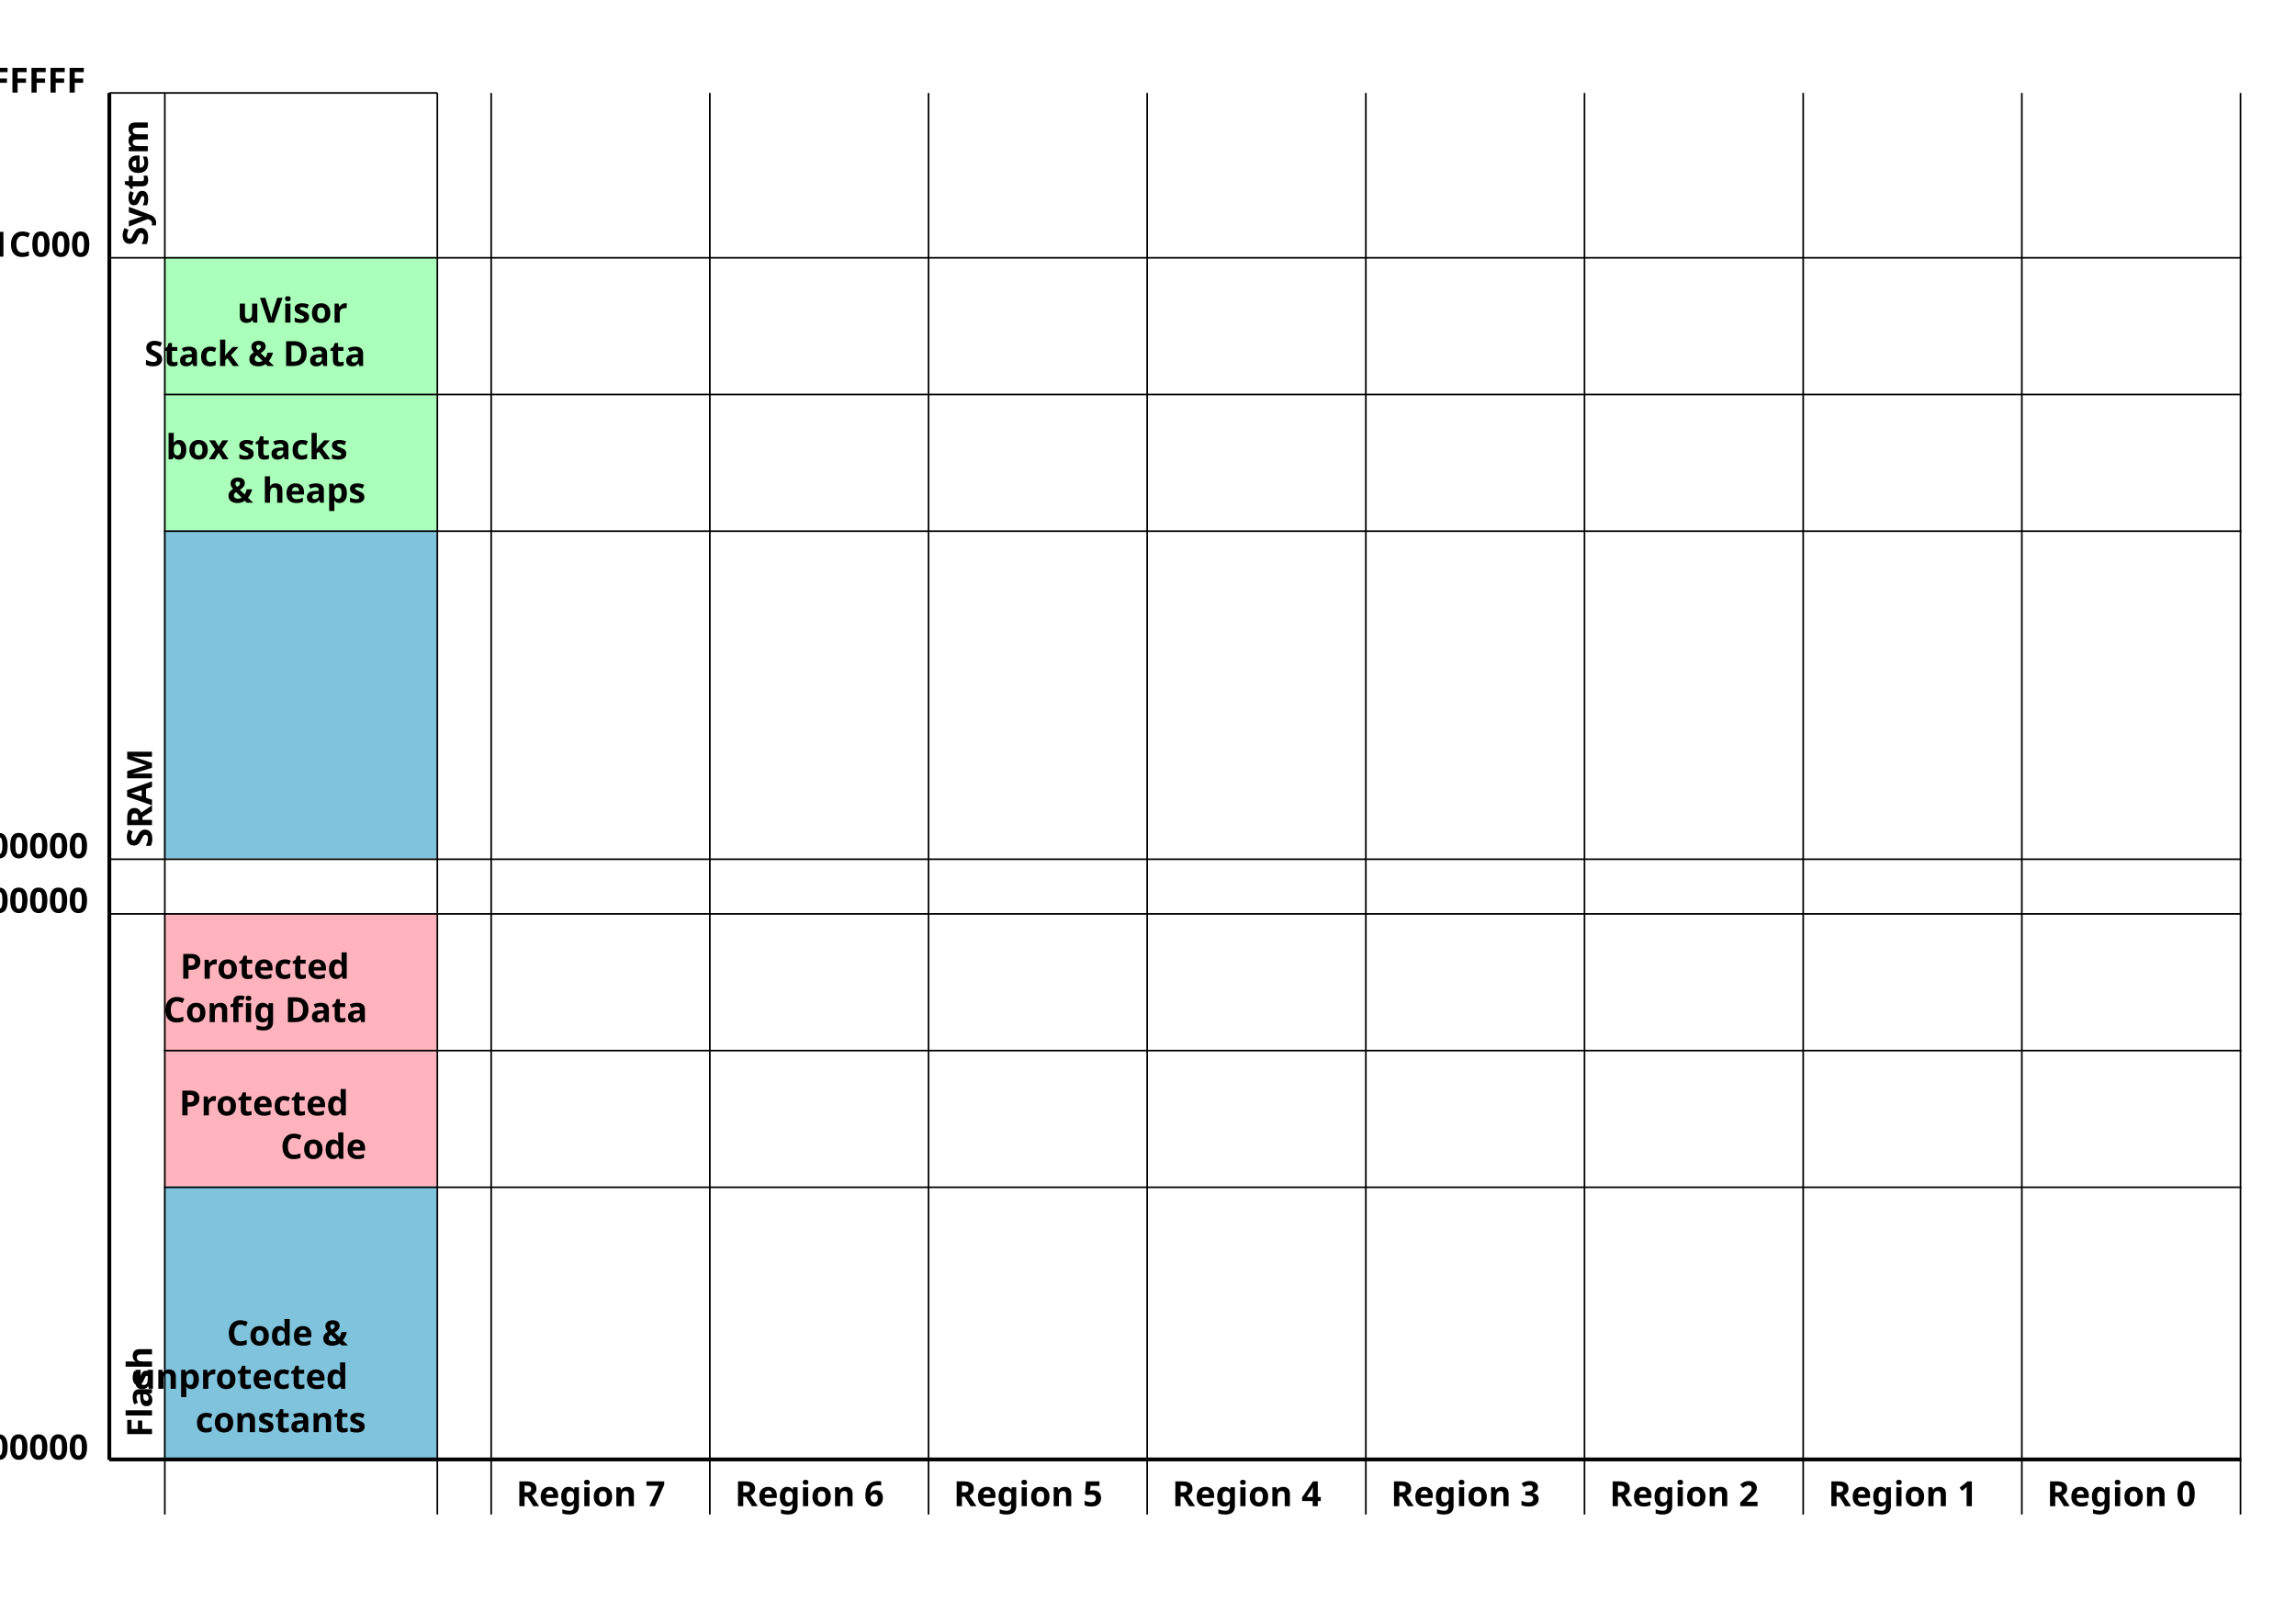
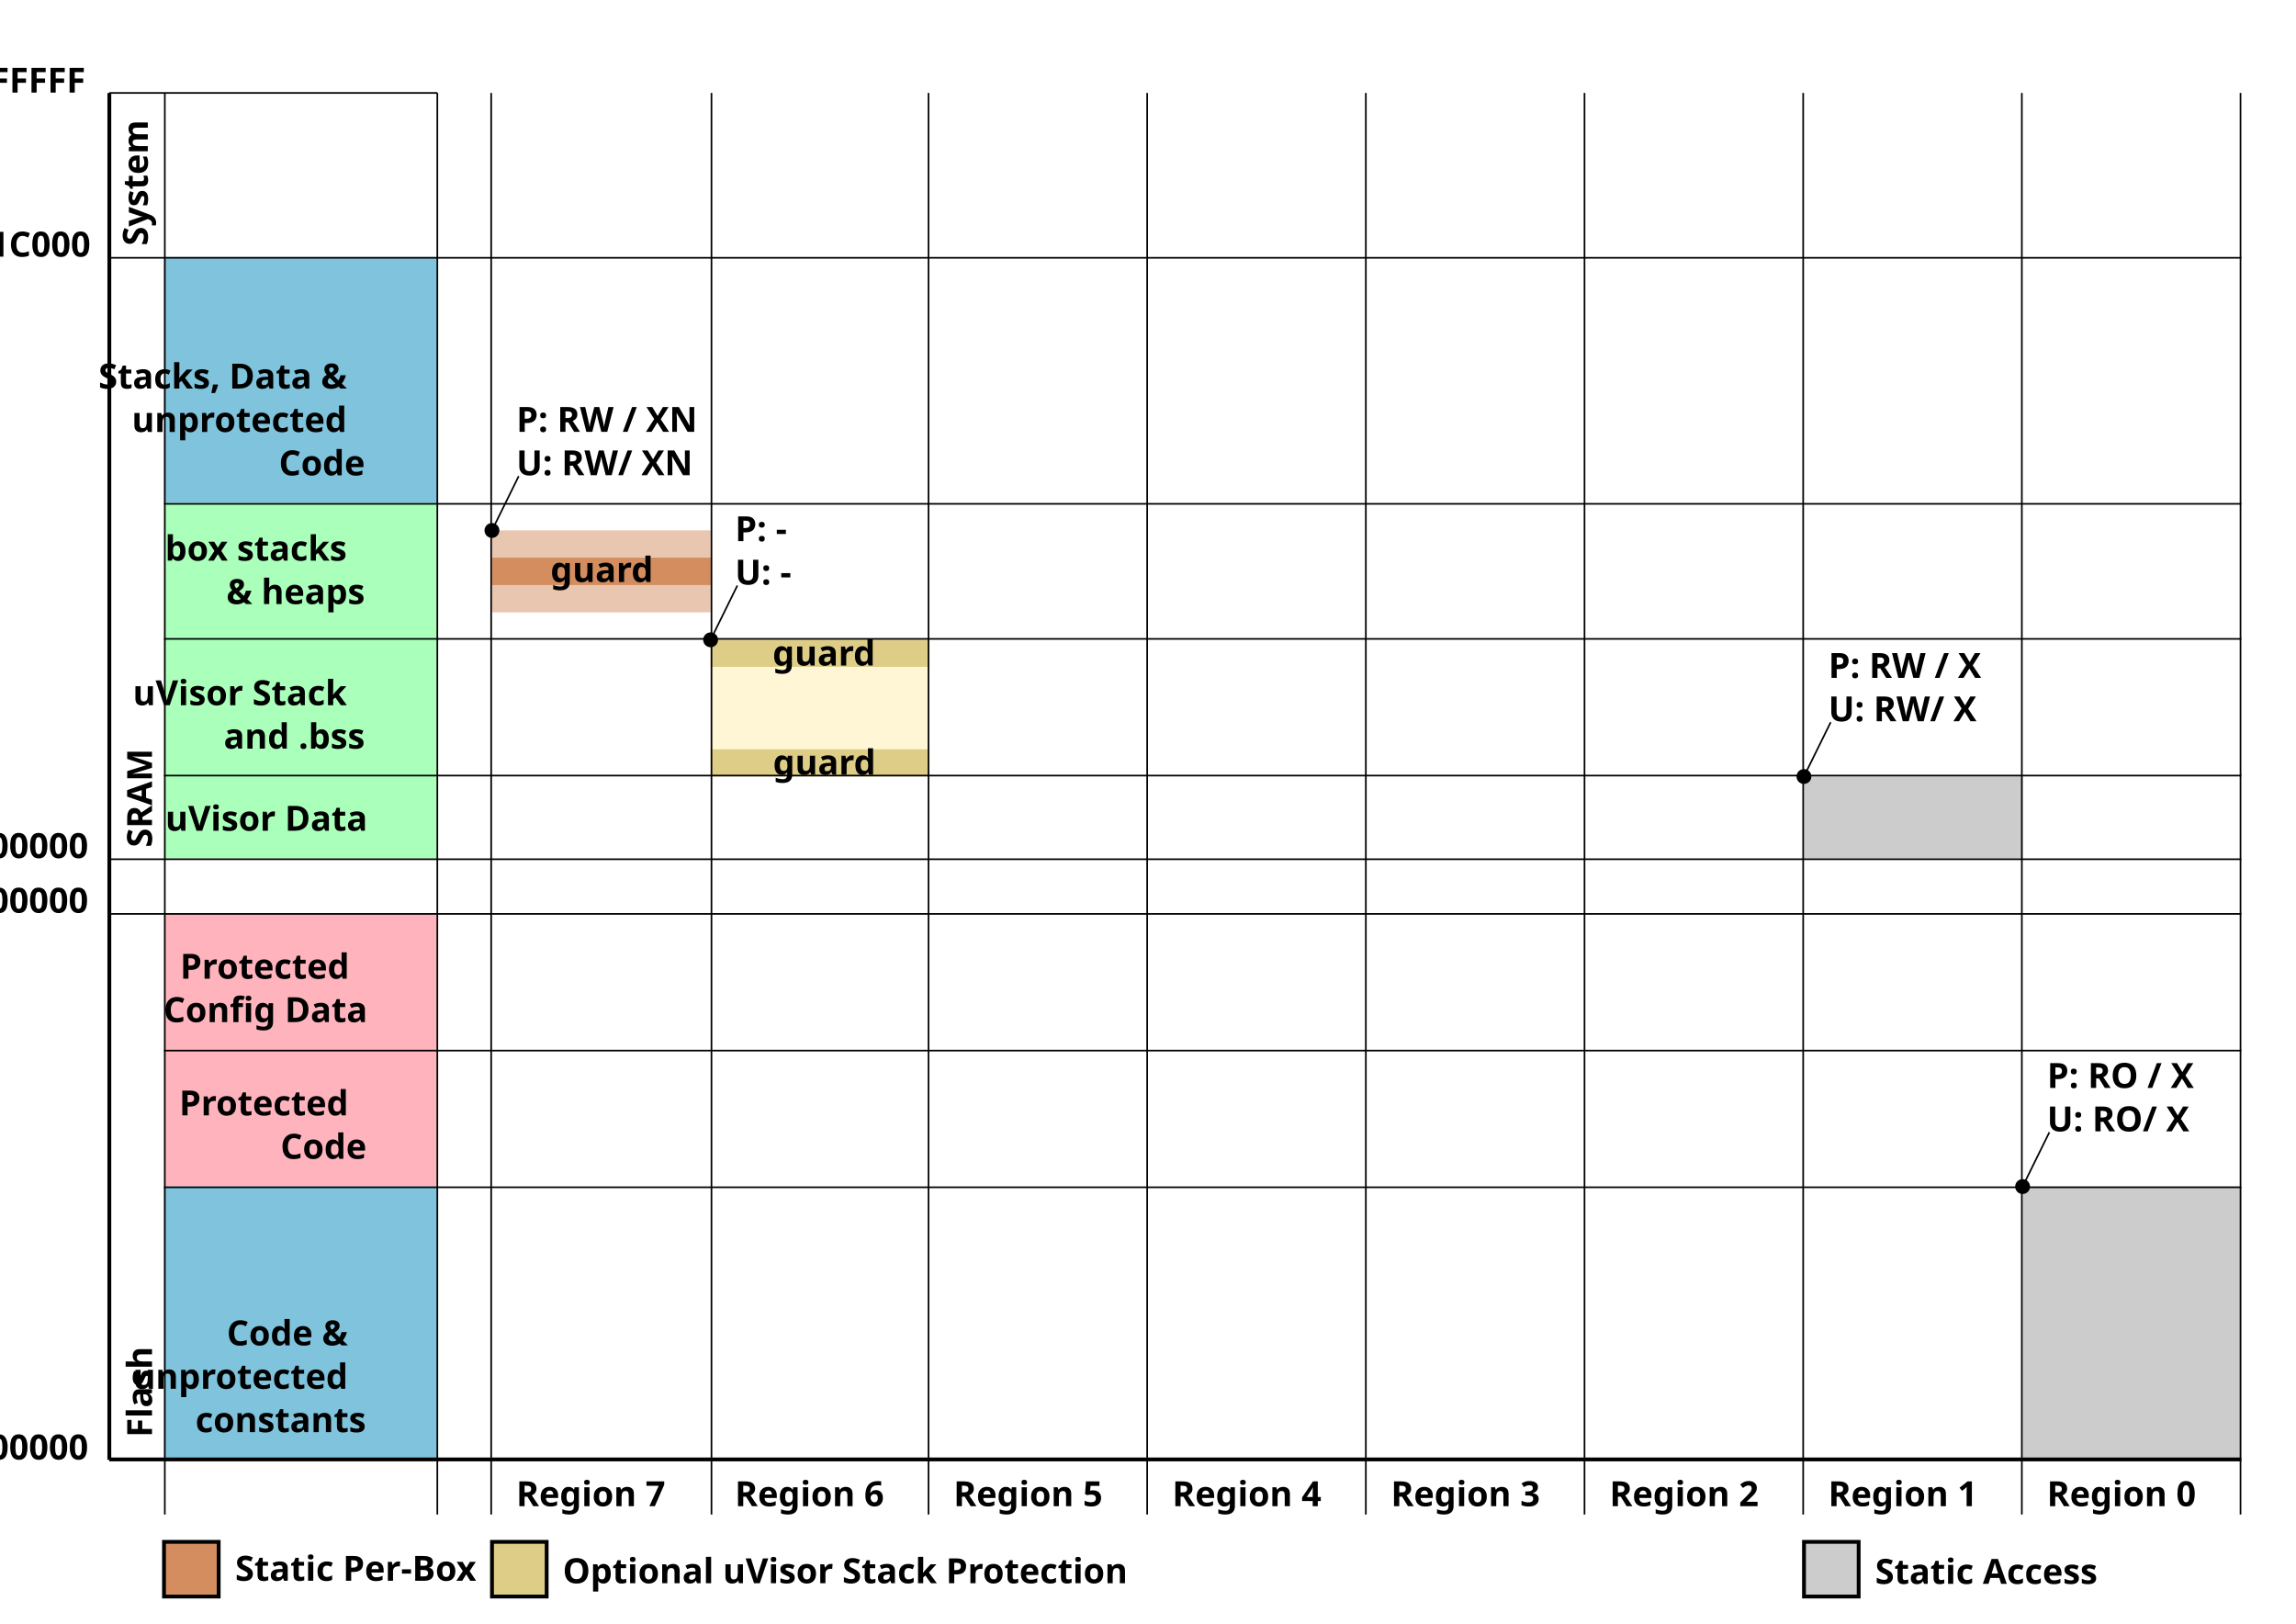
<svg xmlns="http://www.w3.org/2000/svg" width="420mm" height="297mm" viewBox="0 0 1488.189 1052.362" id="svg6136" version="1.1">
-   <defs id="defs6138" />
+   <defs id="defs6138">
+     <marker style="overflow:visible" id="marker8685" refX="0.0" refY="0.0" orient="auto">
+       <path transform="scale(0.8) translate(7.4, 1)" style="fill-rule:evenodd;stroke:#000000;stroke-width:1pt;stroke-opacity:1;fill:#000000;fill-opacity:1" d="M -2.5,-1.0 C -2.5,1.76 -4.74,4.0 -7.5,4.0 C -10.26,4.0 -12.5,1.76 -12.5,-1.0 C -12.5,-3.76 -10.26,-6.0 -7.5,-6.0 C -4.74,-6.0 -2.5,-3.76 -2.5,-1.0 z " id="path8687" />
+     </marker>
+     <marker orient="auto" refY="0.0" refX="0.0" id="marker8625" style="overflow:visible">
+       <path id="path8627" d="M -2.5,-1.0 C -2.5,1.76 -4.74,4.0 -7.5,4.0 C -10.26,4.0 -12.5,1.76 -12.5,-1.0 C -12.5,-3.76 -10.26,-6.0 -7.5,-6.0 C -4.74,-6.0 -2.5,-3.76 -2.5,-1.0 z " style="fill-rule:evenodd;stroke:#000000;stroke-width:1pt;stroke-opacity:1;fill:#000000;fill-opacity:1" transform="scale(0.8) translate(7.4, 1)" />
+     </marker>
+     <marker style="overflow:visible" id="marker7906" refX="0.0" refY="0.0" orient="auto">
+       <path transform="scale(0.8) translate(7.4, 1)" style="fill-rule:evenodd;stroke:#000000;stroke-width:1pt;stroke-opacity:1;fill:#000000;fill-opacity:1" d="M -2.5,-1.0 C -2.5,1.76 -4.74,4.0 -7.5,4.0 C -10.26,4.0 -12.5,1.76 -12.5,-1.0 C -12.5,-3.76 -10.26,-6.0 -7.5,-6.0 C -4.74,-6.0 -2.5,-3.76 -2.5,-1.0 z " id="path7908" />
+     </marker>
+     <marker orient="auto" refY="0.0" refX="0.0" id="DotL" style="overflow:visible">
+       <path id="path7539" d="M -2.5,-1.0 C -2.5,1.76 -4.74,4.0 -7.5,4.0 C -10.26,4.0 -12.5,1.76 -12.5,-1.0 C -12.5,-3.76 -10.26,-6.0 -7.5,-6.0 C -4.74,-6.0 -2.5,-3.76 -2.5,-1.0 z " style="fill-rule:evenodd;stroke:#000000;stroke-width:1pt;stroke-opacity:1;fill:#000000;fill-opacity:1" transform="scale(0.8) translate(7.4, 1)" />
+     </marker>
+     <marker orient="auto" refY="0" refX="0" id="DotM" style="overflow:visible">
+       <path id="path3823" d="m -2.5,-1 c 0,2.76 -2.24,5 -5,5 -2.76,0 -5,-2.24 -5,-5 0,-2.76 2.24,-5 5,-5 2.76,0 5,2.24 5,5 z" style="fill-rule:evenodd;stroke:#000000;stroke-width:1pt" transform="matrix(0.4,0,0,0.4,2.96,0.4)" />
+     </marker>
+     <marker orient="auto" refY="0" refX="0" id="DotM-1" style="overflow:visible">
+       <path id="path3823-4" d="m -2.5,-1 c 0,2.76 -2.24,5 -5,5 -2.76,0 -5,-2.24 -5,-5 0,-2.76 2.24,-5 5,-5 2.76,0 5,2.24 5,5 z" style="fill-rule:evenodd;stroke:#000000;stroke-width:1pt" transform="matrix(0.4,0,0,0.4,2.96,0.4)" />
+     </marker>
+     <marker orient="auto" refY="0" refX="0" id="DotM-5" style="overflow:visible">
+       <path id="path3823-2" d="m -2.5,-1 c 0,2.76 -2.24,5 -5,5 -2.76,0 -5,-2.24 -5,-5 0,-2.76 2.24,-5 5,-5 2.76,0 5,2.24 5,5 z" style="fill-rule:evenodd;stroke:#000000;stroke-width:1pt" transform="matrix(0.4,0,0,0.4,2.96,0.4)" />
+     </marker>
+   </defs>
  <g id="layer1" transform="translate(0,-1.6535434e-6)">
+     <g id="g9780" transform="translate(-3.576451e-6,-35.43308)">
+       <rect style="color:#000000;display:inline;overflow:visible;visibility:visible;opacity:1;fill:#e9c6af;fill-opacity:1;fill-rule:nonzero;stroke:none;stroke-width:0.999;stroke-linecap:butt;stroke-linejoin:miter;stroke-miterlimit:4;stroke-dasharray:none;stroke-dashoffset:0;stroke-opacity:1;marker:none;enable-background:accumulate" id="rect4890" width="141.732" height="53.15" x="318.898" y="379.134" />
+       <text id="text7892" y="315.279" x="334.703" style="font-style:normal;font-variant:normal;font-weight:bold;font-stretch:normal;font-size:22.5px;line-height:125%;font-family:'Droid Sans';-inkscape-font-specification:'Droid Sans Bold';letter-spacing:0px;word-spacing:0px;opacity:1;fill:#000000;fill-opacity:1;stroke:none;stroke-width:1px;stroke-linecap:butt;stroke-linejoin:miter;stroke-opacity:1" xml:space="preserve">
+         <tspan style="font-style:normal;font-variant:normal;font-weight:bold;font-stretch:normal;font-size:22.5px;font-family:'Droid Sans';-inkscape-font-specification:'Droid Sans Bold'" y="315.279" x="334.703" id="tspan7894">P: RW / XN</tspan>
+         <tspan style="font-style:normal;font-variant:normal;font-weight:bold;font-stretch:normal;font-size:22.5px;font-family:'Droid Sans';-inkscape-font-specification:'Droid Sans Bold'" y="343.404" x="334.703" id="tspan7896">U: RW/ XN</tspan>
+       </text>
+       <path style="fill:none;fill-rule:evenodd;stroke:#000000;stroke-width:1.063;stroke-linecap:butt;stroke-linejoin:miter;stroke-miterlimit:4;stroke-dasharray:none;stroke-opacity:1;marker-start:url(#marker7906)" d="M 318.898,379.134 336.204,344.016" id="path7904" />
+       <rect y="396.85" x="318.898" height="17.717" width="141.732" id="rect8582" style="color:#000000;display:inline;overflow:visible;visibility:visible;opacity:1;fill:#d38d5f;fill-opacity:1;fill-rule:nonzero;stroke:none;stroke-width:0.999;stroke-linecap:butt;stroke-linejoin:miter;stroke-miterlimit:4;stroke-dasharray:none;stroke-dashoffset:0;stroke-opacity:1;marker:none;enable-background:accumulate" />
+       <text xml:space="preserve" style="font-style:normal;font-variant:normal;font-weight:bold;font-stretch:normal;font-size:22.5px;line-height:125%;font-family:'Droid Sans';-inkscape-font-specification:'Droid Sans Bold';letter-spacing:0px;word-spacing:0px;opacity:1;fill:#000000;fill-opacity:1;stroke:none;stroke-width:1px;stroke-linecap:butt;stroke-linejoin:miter;stroke-opacity:1" x="356.809" y="412.596" id="text8589">
+         <tspan id="tspan8591" x="356.809" y="412.596" style="font-style:normal;font-variant:normal;font-weight:bold;font-stretch:normal;font-size:22.5px;font-family:'Droid Sans';-inkscape-font-specification:'Droid Sans Bold'">guard</tspan>
+       </text>
+     </g>
+     <rect style="color:#000000;display:inline;overflow:visible;visibility:visible;opacity:1;fill:#7fc3dc;fill-opacity:1;fill-rule:nonzero;stroke:none;stroke-width:0.999;stroke-linecap:butt;stroke-linejoin:miter;stroke-miterlimit:4;stroke-dasharray:none;stroke-dashoffset:0;stroke-opacity:1;marker:none;enable-background:accumulate" id="rect7995" width="177.165" height="159.449" x="106.299" y="166.535" />
+     <rect style="color:#000000;display:inline;overflow:visible;visibility:visible;opacity:1;fill:#decd87;fill-opacity:1;fill-rule:nonzero;stroke:none;stroke-width:0.999;stroke-linecap:butt;stroke-linejoin:miter;stroke-miterlimit:4;stroke-dasharray:none;stroke-dashoffset:0;stroke-opacity:1;marker:none;enable-background:accumulate" id="rect4902" width="141.732" height="17.717" x="460.63" y="414.567" />
+     <rect y="485.433" x="460.63" height="17.717" width="141.732" id="rect4908" style="color:#000000;display:inline;overflow:visible;visibility:visible;opacity:1;fill:#decd87;fill-opacity:1;fill-rule:nonzero;stroke:none;stroke-width:0.999;stroke-linecap:butt;stroke-linejoin:miter;stroke-miterlimit:4;stroke-dasharray:none;stroke-dashoffset:0;stroke-opacity:1;marker:none;enable-background:accumulate" />
+     <rect y="432.283" x="460.63" height="53.15" width="141.732" id="rect4910" style="color:#000000;display:inline;overflow:visible;visibility:visible;opacity:1;fill:#fff6d5;fill-opacity:1;fill-rule:nonzero;stroke:none;stroke-width:0.999;stroke-linecap:butt;stroke-linejoin:miter;stroke-miterlimit:4;stroke-dasharray:none;stroke-dashoffset:0;stroke-opacity:1;marker:none;enable-background:accumulate" />
+     <text xml:space="preserve" style="font-style:normal;font-variant:normal;font-weight:bold;font-stretch:normal;font-size:22.5px;line-height:125%;font-family:'Droid Sans';-inkscape-font-specification:'Droid Sans Bold';letter-spacing:0px;word-spacing:0px;opacity:1;fill:#000000;fill-opacity:1;stroke:none;stroke-width:1px;stroke-linecap:butt;stroke-linejoin:miter;stroke-opacity:1" x="500.767" y="431.292" id="text4917">
+       <tspan id="tspan4919" x="500.767" y="431.292" style="font-style:normal;font-variant:normal;font-weight:bold;font-stretch:normal;font-size:22.5px;font-family:'Droid Sans';-inkscape-font-specification:'Droid Sans Bold'">guard</tspan>
+     </text>
+     <path style="fill:none;fill-rule:evenodd;stroke:#000000;stroke-width:1.063;stroke-linecap:butt;stroke-linejoin:miter;stroke-miterlimit:4;stroke-dasharray:none;stroke-opacity:1;marker-start:url(#DotL)" d="m 460.63,414.567 17.306,-35.117" id="path7472" />
+     <text id="text7886" y="350.712" x="476.435" style="font-style:normal;font-variant:normal;font-weight:bold;font-stretch:normal;font-size:22.5px;line-height:125%;font-family:'Droid Sans';-inkscape-font-specification:'Droid Sans Bold';letter-spacing:0px;word-spacing:0px;opacity:1;fill:#000000;fill-opacity:1;stroke:none;stroke-width:1px;stroke-linecap:butt;stroke-linejoin:miter;stroke-opacity:1" xml:space="preserve">
+       <tspan style="font-style:normal;font-variant:normal;font-weight:bold;font-stretch:normal;font-size:22.5px;font-family:'Droid Sans';-inkscape-font-specification:'Droid Sans Bold'" y="350.712" x="476.435" id="tspan7888">P: -</tspan>
+       <tspan style="font-style:normal;font-variant:normal;font-weight:bold;font-stretch:normal;font-size:22.5px;font-family:'Droid Sans';-inkscape-font-specification:'Droid Sans Bold'" y="378.837" x="476.435" id="tspan7890">U: -</tspan>
+     </text>
+     <text id="text8593" y="502.012" x="501.03" style="font-style:normal;font-variant:normal;font-weight:bold;font-stretch:normal;font-size:22.5px;line-height:125%;font-family:'Droid Sans';-inkscape-font-specification:'Droid Sans Bold';letter-spacing:0px;word-spacing:0px;opacity:1;fill:#000000;fill-opacity:1;stroke:none;stroke-width:1px;stroke-linecap:butt;stroke-linejoin:miter;stroke-opacity:1" xml:space="preserve">
+       <tspan style="font-style:normal;font-variant:normal;font-weight:bold;font-stretch:normal;font-size:22.5px;font-family:'Droid Sans';-inkscape-font-specification:'Droid Sans Bold'" y="502.012" x="501.03" id="tspan8595">guard</tspan>
+     </text>
+     <rect y="503.15" x="1169.291" height="53.15" width="141.732" id="rect8609" style="color:#000000;display:inline;overflow:visible;visibility:visible;opacity:1;fill:#cccccc;fill-opacity:1;fill-rule:nonzero;stroke:none;stroke-width:0.999;stroke-linecap:butt;stroke-linejoin:miter;stroke-miterlimit:4;stroke-dasharray:none;stroke-dashoffset:0;stroke-opacity:1;marker:none;enable-background:accumulate" />
+     <rect style="color:#000000;display:inline;overflow:visible;visibility:visible;opacity:1;fill:#cccccc;fill-opacity:1;fill-rule:nonzero;stroke:none;stroke-width:0.999;stroke-linecap:butt;stroke-linejoin:miter;stroke-miterlimit:4;stroke-dasharray:none;stroke-dashoffset:0;stroke-opacity:1;marker:none;enable-background:accumulate" id="rect4900" width="141.732" height="177.165" x="1311.024" y="768.898" />
+     <rect style="color:#000000;display:inline;overflow:visible;visibility:visible;opacity:1;fill:#aaffba;fill-opacity:1;fill-rule:nonzero;stroke:none;stroke-width:0.999;stroke-linecap:butt;stroke-linejoin:miter;stroke-miterlimit:4;stroke-dasharray:none;stroke-dashoffset:0;stroke-opacity:1;marker:none;enable-background:accumulate" id="rect8034" width="177.165" height="230.315" x="106.299" y="325.984" />
    <rect style="color:#000000;display:inline;overflow:visible;visibility:visible;opacity:1;fill:#ffb4bd;fill-opacity:1;fill-rule:nonzero;stroke:none;stroke-width:0.999;stroke-linecap:butt;stroke-linejoin:miter;stroke-miterlimit:4;stroke-dasharray:none;stroke-dashoffset:0;stroke-opacity:1;marker:none;enable-background:accumulate" id="rect8162" width="177.165" height="177.165" x="106.299" y="591.732" />
    <rect y="768.898" x="106.299" height="177.165" width="177.165" id="rect8036" style="color:#000000;display:inline;overflow:visible;visibility:visible;opacity:1;fill:#7fc3dc;fill-opacity:1;fill-rule:nonzero;stroke:none;stroke-width:0.999;stroke-linecap:butt;stroke-linejoin:miter;stroke-miterlimit:4;stroke-dasharray:none;stroke-dashoffset:0;stroke-opacity:1;marker:none;enable-background:accumulate" />
-     <rect style="color:#000000;display:inline;overflow:visible;visibility:visible;opacity:1;fill:#7fc3dc;fill-opacity:1;fill-rule:nonzero;stroke:none;stroke-width:0.999;stroke-linecap:butt;stroke-linejoin:miter;stroke-miterlimit:4;stroke-dasharray:none;stroke-dashoffset:0;stroke-opacity:1;marker:none;enable-background:accumulate" id="rect7995" width="177.165" height="212.598" x="106.268" y="343.701" />
-     <rect style="color:#000000;display:inline;overflow:visible;visibility:visible;opacity:1;fill:#aaffba;fill-opacity:1;fill-rule:nonzero;stroke:none;stroke-width:0.999;stroke-linecap:butt;stroke-linejoin:miter;stroke-miterlimit:4;stroke-dasharray:none;stroke-dashoffset:0;stroke-opacity:1;marker:none;enable-background:accumulate" id="rect8034" width="177.165" height="177.165" x="106.268" y="166.535" />
    <path style="fill:none;fill-rule:evenodd;stroke:#000000;stroke-width:1.063;stroke-linecap:butt;stroke-linejoin:miter;stroke-miterlimit:4;stroke-dasharray:none;stroke-opacity:1" d="m 283.465,981.496 0,-921.26" id="path8008" />
-     <path id="path8010" d="m 460.098,981.496 0,-921.26" style="fill:none;fill-rule:evenodd;stroke:#000000;stroke-width:1.063;stroke-linecap:butt;stroke-linejoin:miter;stroke-miterlimit:4;stroke-dasharray:none;stroke-opacity:1" />
+     <path id="path8010" d="m 461.161,981.496 0,-921.26" style="fill:none;fill-rule:evenodd;stroke:#000000;stroke-width:1.063;stroke-linecap:butt;stroke-linejoin:miter;stroke-miterlimit:4;stroke-dasharray:none;stroke-opacity:1" />
    <path style="fill:none;fill-rule:evenodd;stroke:#000000;stroke-width:1.063;stroke-linecap:butt;stroke-linejoin:miter;stroke-miterlimit:4;stroke-dasharray:none;stroke-opacity:1" d="m 601.831,981.496 0,-921.26" id="path8012" />
    <path id="path8014" d="m 743.563,981.496 0,-921.26" style="fill:none;fill-rule:evenodd;stroke:#000000;stroke-width:1.063;stroke-linecap:butt;stroke-linejoin:miter;stroke-miterlimit:4;stroke-dasharray:none;stroke-opacity:1" />
    <path style="fill:none;fill-rule:evenodd;stroke:#000000;stroke-width:1.063;stroke-linecap:butt;stroke-linejoin:miter;stroke-miterlimit:4;stroke-dasharray:none;stroke-opacity:1" d="m 885.295,981.496 0,-921.26" id="path8016" />
    <path id="path8018" d="m 1027.028,981.496 0,-921.26" style="fill:none;fill-rule:evenodd;stroke:#000000;stroke-width:1.063;stroke-linecap:butt;stroke-linejoin:miter;stroke-miterlimit:4;stroke-dasharray:none;stroke-opacity:1" />
    <path style="fill:none;fill-rule:evenodd;stroke:#000000;stroke-width:1.063;stroke-linecap:butt;stroke-linejoin:miter;stroke-miterlimit:4;stroke-dasharray:none;stroke-opacity:1" d="m 1168.76,981.496 0,-921.26" id="path8020" />
    <path id="path8026" d="m 1310.492,981.496 0,-921.26" style="fill:none;fill-rule:evenodd;stroke:#000000;stroke-width:1.063;stroke-linecap:butt;stroke-linejoin:miter;stroke-miterlimit:4;stroke-dasharray:none;stroke-opacity:1" />
    <path style="fill:none;fill-rule:evenodd;stroke:#000000;stroke-width:1.063;stroke-linecap:butt;stroke-linejoin:miter;stroke-miterlimit:4;stroke-dasharray:none;stroke-opacity:1" d="m 1452.224,981.496 0,-921.26" id="path8028" />
    <path style="fill:none;fill-rule:evenodd;stroke:#000000;stroke-width:1.063;stroke-linecap:butt;stroke-linejoin:miter;stroke-miterlimit:4;stroke-dasharray:none;stroke-opacity:1" d="m 318.366,981.496 0,-921.26" id="path8030" />
    <path style="fill:none;fill-rule:evenodd;stroke:#000000;stroke-width:2.48;stroke-linecap:butt;stroke-linejoin:miter;stroke-miterlimit:4;stroke-dasharray:none;stroke-opacity:1" d="m 70.835,945.797 1381.89,0" id="path8032" />
    <path id="path8038" d="m 106.299,680.846 1346.457,0" style="fill:none;fill-rule:evenodd;stroke:#000000;stroke-width:1.063;stroke-linecap:butt;stroke-linejoin:miter;stroke-miterlimit:4;stroke-dasharray:none;stroke-opacity:1" />
    <path id="path8042" d="m 70.866,592.264 1381.89,0" style="fill:none;fill-rule:evenodd;stroke:#000000;stroke-width:1.063;stroke-linecap:butt;stroke-linejoin:miter;stroke-miterlimit:4;stroke-dasharray:none;stroke-opacity:1" />
    <path style="fill:none;fill-rule:evenodd;stroke:#000000;stroke-width:1.063;stroke-linecap:butt;stroke-linejoin:miter;stroke-miterlimit:4;stroke-dasharray:none;stroke-opacity:1" d="m 70.866,556.831 1381.89,0" id="path8044" />
-     <path id="path8046" d="m 106.299,344.232 1346.457,0" style="fill:none;fill-rule:evenodd;stroke:#000000;stroke-width:1.063;stroke-linecap:butt;stroke-linejoin:miter;stroke-miterlimit:4;stroke-dasharray:none;stroke-opacity:1" />
-     <path style="fill:none;fill-rule:evenodd;stroke:#000000;stroke-width:1.063;stroke-linecap:butt;stroke-linejoin:miter;stroke-miterlimit:4;stroke-dasharray:none;stroke-opacity:1" d="m 106.299,255.65 1346.457,0" id="path8048" />
+     <path id="path8046" d="m 106.299,502.618 1346.457,0" style="fill:none;fill-rule:evenodd;stroke:#000000;stroke-width:1.063;stroke-linecap:butt;stroke-linejoin:miter;stroke-miterlimit:4;stroke-dasharray:none;stroke-opacity:1" />
    <path id="path8050" d="m 70.866,167.067 1381.89,0" style="fill:none;fill-rule:evenodd;stroke:#000000;stroke-width:1.063;stroke-linecap:butt;stroke-linejoin:miter;stroke-miterlimit:4;stroke-dasharray:none;stroke-opacity:1" />
    <path style="fill:none;fill-rule:evenodd;stroke:#000000;stroke-width:1.063;stroke-linecap:butt;stroke-linejoin:miter;stroke-opacity:1;stroke-miterlimit:4;stroke-dasharray:none" d="m 70.866,60.236 212.598,0" id="path8054" />
    <path style="fill:none;fill-rule:evenodd;stroke:#000000;stroke-width:2.48;stroke-linecap:butt;stroke-linejoin:miter;stroke-opacity:1;stroke-miterlimit:4;stroke-dasharray:none" d="m 70.866,60.236 0,885.827" id="path8058" />
    <text xml:space="preserve" style="font-style:normal;font-variant:normal;font-weight:bold;font-stretch:normal;font-size:22.5px;line-height:125%;font-family:'Droid Sans';-inkscape-font-specification:'Droid Sans Bold';letter-spacing:0px;word-spacing:0px;fill:#000000;fill-opacity:1;stroke:none;stroke-width:1px;stroke-linecap:butt;stroke-linejoin:miter;stroke-opacity:1;" x="-931.42" y="98.521" id="text8062" transform="matrix(0,-1,1,0,0,0)">
      <tspan id="tspan8064" x="-931.42" y="98.521" style="font-style:normal;font-variant:normal;font-weight:bold;font-stretch:normal;font-size:22.5px;font-family:'Droid Sans';-inkscape-font-specification:'Droid Sans Bold';">Flash</tspan>
    </text>
    <path id="path8068" d="m 106.831,981.496 0,-921.26" style="fill:none;fill-rule:evenodd;stroke:#000000;stroke-width:1.063;stroke-linecap:butt;stroke-linejoin:miter;stroke-miterlimit:4;stroke-dasharray:none;stroke-opacity:1" />
    <text transform="matrix(0,-1,1,0,0,0)" id="text8070" y="98.506" x="-549.148" style="font-style:normal;font-variant:normal;font-weight:bold;font-stretch:normal;font-size:22.5px;line-height:125%;font-family:'Droid Sans';-inkscape-font-specification:'Droid Sans Bold';letter-spacing:0px;word-spacing:0px;fill:#000000;fill-opacity:1;stroke:none;stroke-width:1px;stroke-linecap:butt;stroke-linejoin:miter;stroke-opacity:1;" xml:space="preserve">
      <tspan style="font-style:normal;font-variant:normal;font-weight:bold;font-stretch:normal;font-size:22.5px;font-family:'Droid Sans';-inkscape-font-specification:'Droid Sans Bold';" y="98.506" x="-549.148" id="tspan8072">SRAM</tspan>
    </text>
    <text xml:space="preserve" style="font-style:normal;font-variant:normal;font-weight:bold;font-stretch:normal;font-size:22.5px;line-height:125%;font-family:'Droid Sans';-inkscape-font-specification:'Droid Sans Bold';letter-spacing:0px;word-spacing:0px;fill:#000000;fill-opacity:1;stroke:none;stroke-width:1px;stroke-linecap:butt;stroke-linejoin:miter;stroke-opacity:1;" x="-159.235" y="95.807" id="text8074" transform="matrix(0,-1,1,0,0,0)">
      <tspan id="tspan8076" x="-159.235" y="95.807" style="font-style:normal;font-variant:normal;font-weight:bold;font-stretch:normal;font-size:22.5px;font-family:'Droid Sans';-inkscape-font-specification:'Droid Sans Bold';">System</tspan>
    </text>
    <text id="text8082" y="60.016" x="-69.26" style="font-style:normal;font-variant:normal;font-weight:bold;font-stretch:normal;font-size:22.5px;line-height:125%;font-family:'Droid Sans';-inkscape-font-specification:'Droid Sans Bold';letter-spacing:0px;word-spacing:0px;opacity:1;fill:#000000;fill-opacity:1;stroke:none;stroke-width:1px;stroke-linecap:butt;stroke-linejoin:miter;stroke-opacity:1" xml:space="preserve">
      <tspan style="font-style:normal;font-variant:normal;font-weight:bold;font-stretch:normal;font-size:22.5px;font-family:'Droid Sans';-inkscape-font-specification:'Droid Sans Bold'" y="60.016" x="-69.26" id="tspan8084">0xFFFFFFFF</tspan>
    </text>
    <text xml:space="preserve" style="font-style:normal;font-variant:normal;font-weight:bold;font-stretch:normal;font-size:22.5px;line-height:125%;font-family:'Droid Sans';-inkscape-font-specification:'Droid Sans Bold';letter-spacing:0px;word-spacing:0px;opacity:1;fill:#000000;fill-opacity:1;stroke:none;stroke-width:1px;stroke-linecap:butt;stroke-linejoin:miter;stroke-opacity:1" x="-71.558" y="166.316" id="text8086">
      <tspan id="tspan8088" x="-71.558" y="166.316" style="font-style:normal;font-variant:normal;font-weight:bold;font-stretch:normal;font-size:22.5px;font-family:'Droid Sans';-inkscape-font-specification:'Droid Sans Bold'">0x2001C000</tspan>
    </text>
    <text id="text8090" y="556.079" x="-71.558" style="font-style:normal;font-variant:normal;font-weight:bold;font-stretch:normal;font-size:22.5px;line-height:125%;font-family:'Droid Sans';-inkscape-font-specification:'Droid Sans Bold';letter-spacing:0px;word-spacing:0px;opacity:1;fill:#000000;fill-opacity:1;stroke:none;stroke-width:1px;stroke-linecap:butt;stroke-linejoin:miter;stroke-opacity:1" xml:space="preserve">
      <tspan style="font-style:normal;font-variant:normal;font-weight:bold;font-stretch:normal;font-size:22.5px;font-family:'Droid Sans';-inkscape-font-specification:'Droid Sans Bold'" y="556.079" x="-71.558" id="tspan8092">0x20000000</tspan>
    </text>
    <text xml:space="preserve" style="font-style:normal;font-variant:normal;font-weight:bold;font-stretch:normal;font-size:22.5px;line-height:125%;font-family:'Droid Sans';-inkscape-font-specification:'Droid Sans Bold';letter-spacing:0px;word-spacing:0px;opacity:1;fill:#000000;fill-opacity:1;stroke:none;stroke-width:1px;stroke-linecap:butt;stroke-linejoin:miter;stroke-opacity:1" x="-71.558" y="591.513" id="text8094">
      <tspan id="tspan8096" x="-71.558" y="591.513" style="font-style:normal;font-variant:normal;font-weight:bold;font-stretch:normal;font-size:22.5px;font-family:'Droid Sans';-inkscape-font-specification:'Droid Sans Bold'">0x08200000</tspan>
    </text>
    <text id="text8098" y="945.843" x="-71.558" style="font-style:normal;font-variant:normal;font-weight:bold;font-stretch:normal;font-size:22.5px;line-height:125%;font-family:'Droid Sans';-inkscape-font-specification:'Droid Sans Bold';letter-spacing:0px;word-spacing:0px;opacity:1;fill:#000000;fill-opacity:1;stroke:none;stroke-width:1px;stroke-linecap:butt;stroke-linejoin:miter;stroke-opacity:1" xml:space="preserve">
      <tspan style="font-style:normal;font-variant:normal;font-weight:bold;font-stretch:normal;font-size:22.5px;font-family:'Droid Sans';-inkscape-font-specification:'Droid Sans Bold'" y="945.843" x="-71.558" id="tspan8100">0x08000000</tspan>
    </text>
    <text xml:space="preserve" style="font-style:normal;font-variant:normal;font-weight:bold;font-stretch:normal;font-size:22.5px;line-height:125%;font-family:'Droid Sans';-inkscape-font-specification:'Droid Sans Bold';letter-spacing:0px;word-spacing:0px;opacity:1;fill:#000000;fill-opacity:1;stroke:none;stroke-width:1px;stroke-linecap:butt;stroke-linejoin:miter;stroke-opacity:1" x="334.593" y="976.091" id="text8102">
      <tspan id="tspan8104" x="334.593" y="976.091" style="font-style:normal;font-variant:normal;font-weight:bold;font-stretch:normal;font-size:22.5px;font-family:'Droid Sans';-inkscape-font-specification:'Droid Sans Bold'">Region 7</tspan>
    </text>
    <text id="text8106" y="976.091" x="476.325" style="font-style:normal;font-variant:normal;font-weight:bold;font-stretch:normal;font-size:22.5px;line-height:125%;font-family:'Droid Sans';-inkscape-font-specification:'Droid Sans Bold';letter-spacing:0px;word-spacing:0px;opacity:1;fill:#000000;fill-opacity:1;stroke:none;stroke-width:1px;stroke-linecap:butt;stroke-linejoin:miter;stroke-opacity:1" xml:space="preserve">
      <tspan style="font-style:normal;font-variant:normal;font-weight:bold;font-stretch:normal;font-size:22.5px;font-family:'Droid Sans';-inkscape-font-specification:'Droid Sans Bold'" y="976.091" x="476.325" id="tspan8108">Region 6</tspan>
    </text>
    <text xml:space="preserve" style="font-style:normal;font-variant:normal;font-weight:bold;font-stretch:normal;font-size:22.5px;line-height:125%;font-family:'Droid Sans';-inkscape-font-specification:'Droid Sans Bold';letter-spacing:0px;word-spacing:0px;opacity:1;fill:#000000;fill-opacity:1;stroke:none;stroke-width:1px;stroke-linecap:butt;stroke-linejoin:miter;stroke-opacity:1" x="618.057" y="976.091" id="text8110">
      <tspan id="tspan8112" x="618.057" y="976.091" style="font-style:normal;font-variant:normal;font-weight:bold;font-stretch:normal;font-size:22.5px;font-family:'Droid Sans';-inkscape-font-specification:'Droid Sans Bold'">Region 5</tspan>
    </text>
    <text id="text8114" y="976.091" x="759.79" style="font-style:normal;font-variant:normal;font-weight:bold;font-stretch:normal;font-size:22.5px;line-height:125%;font-family:'Droid Sans';-inkscape-font-specification:'Droid Sans Bold';letter-spacing:0px;word-spacing:0px;opacity:1;fill:#000000;fill-opacity:1;stroke:none;stroke-width:1px;stroke-linecap:butt;stroke-linejoin:miter;stroke-opacity:1" xml:space="preserve">
      <tspan style="font-style:normal;font-variant:normal;font-weight:bold;font-stretch:normal;font-size:22.5px;font-family:'Droid Sans';-inkscape-font-specification:'Droid Sans Bold'" y="976.091" x="759.79" id="tspan8116">Region 4</tspan>
    </text>
    <text xml:space="preserve" style="font-style:normal;font-variant:normal;font-weight:bold;font-stretch:normal;font-size:22.5px;line-height:125%;font-family:'Droid Sans';-inkscape-font-specification:'Droid Sans Bold';letter-spacing:0px;word-spacing:0px;opacity:1;fill:#000000;fill-opacity:1;stroke:none;stroke-width:1px;stroke-linecap:butt;stroke-linejoin:miter;stroke-opacity:1" x="901.522" y="976.091" id="text8118">
      <tspan id="tspan8120" x="901.522" y="976.091" style="font-style:normal;font-variant:normal;font-weight:bold;font-stretch:normal;font-size:22.5px;font-family:'Droid Sans';-inkscape-font-specification:'Droid Sans Bold'">Region 3</tspan>
    </text>
    <text id="text8122" y="976.091" x="1043.254" style="font-style:normal;font-variant:normal;font-weight:bold;font-stretch:normal;font-size:22.5px;line-height:125%;font-family:'Droid Sans';-inkscape-font-specification:'Droid Sans Bold';letter-spacing:0px;word-spacing:0px;opacity:1;fill:#000000;fill-opacity:1;stroke:none;stroke-width:1px;stroke-linecap:butt;stroke-linejoin:miter;stroke-opacity:1" xml:space="preserve">
      <tspan style="font-style:normal;font-variant:normal;font-weight:bold;font-stretch:normal;font-size:22.5px;font-family:'Droid Sans';-inkscape-font-specification:'Droid Sans Bold'" y="976.091" x="1043.254" id="tspan8124">Region 2</tspan>
    </text>
    <text xml:space="preserve" style="font-style:normal;font-variant:normal;font-weight:bold;font-stretch:normal;font-size:22.5px;line-height:125%;font-family:'Droid Sans';-inkscape-font-specification:'Droid Sans Bold';letter-spacing:0px;word-spacing:0px;opacity:1;fill:#000000;fill-opacity:1;stroke:none;stroke-width:1px;stroke-linecap:butt;stroke-linejoin:miter;stroke-opacity:1" x="1184.986" y="976.091" id="text8126">
      <tspan id="tspan8128" x="1184.986" y="976.091" style="font-style:normal;font-variant:normal;font-weight:bold;font-stretch:normal;font-size:22.5px;font-family:'Droid Sans';-inkscape-font-specification:'Droid Sans Bold'">Region 1</tspan>
    </text>
    <text id="text8130" y="976.091" x="1326.719" style="font-style:normal;font-variant:normal;font-weight:bold;font-stretch:normal;font-size:22.5px;line-height:125%;font-family:'Droid Sans';-inkscape-font-specification:'Droid Sans Bold';letter-spacing:0px;word-spacing:0px;opacity:1;fill:#000000;fill-opacity:1;stroke:none;stroke-width:1px;stroke-linecap:butt;stroke-linejoin:miter;stroke-opacity:1" xml:space="preserve">
      <tspan style="font-style:normal;font-variant:normal;font-weight:bold;font-stretch:normal;font-size:22.5px;font-family:'Droid Sans';-inkscape-font-specification:'Droid Sans Bold'" y="976.091" x="1326.719" id="tspan8132">Region 0</tspan>
    </text>
    <text id="text8146" y="871.877" x="266.473" style="font-style:normal;font-variant:normal;font-weight:bold;font-stretch:normal;font-size:22.5px;line-height:125%;font-family:'Droid Sans';-inkscape-font-specification:'Droid Sans Bold';letter-spacing:0px;word-spacing:0px;fill:#000000;fill-opacity:1;stroke:none;stroke-width:1px;stroke-linecap:butt;stroke-linejoin:miter;stroke-opacity:1" xml:space="preserve">
      <tspan style="font-style:normal;font-variant:normal;font-weight:bold;font-stretch:normal;font-size:22.5px;line-height:125%;font-family:'Droid Sans';-inkscape-font-specification:'Droid Sans, Bold';text-align:end;writing-mode:lr-tb;text-anchor:end" y="871.877" x="266.473" id="tspan8154">Code &amp;</tspan>
      <tspan style="font-style:normal;font-variant:normal;font-weight:bold;font-stretch:normal;font-size:22.5px;line-height:125%;font-family:'Droid Sans';-inkscape-font-specification:'Droid Sans, Bold';text-align:end;writing-mode:lr-tb;text-anchor:end" y="900.002" x="266.473" id="tspan8158">unprotected</tspan>
      <tspan style="font-style:normal;font-variant:normal;font-weight:bold;font-stretch:normal;font-size:22.5px;line-height:125%;font-family:'Droid Sans';-inkscape-font-specification:'Droid Sans, Bold';text-align:end;writing-mode:lr-tb;text-anchor:end" y="928.127" x="266.473" id="tspan8160">constants</tspan>
    </text>
    <text xml:space="preserve" style="font-style:normal;font-variant:normal;font-weight:bold;font-stretch:normal;font-size:22.5px;line-height:125%;font-family:'Droid Sans';-inkscape-font-specification:'Droid Sans Bold';letter-spacing:0px;word-spacing:0px;fill:#000000;fill-opacity:1;stroke:none;stroke-width:1px;stroke-linecap:butt;stroke-linejoin:miter;stroke-opacity:1" x="267.44" y="634.254" id="text8166">
      <tspan id="tspan8172" x="267.44" y="634.254" style="font-style:normal;font-variant:normal;font-weight:bold;font-stretch:normal;font-size:22.5px;line-height:125%;font-family:'Droid Sans';-inkscape-font-specification:'Droid Sans, Bold';text-align:end;writing-mode:lr-tb;text-anchor:end">Protected</tspan>
      <tspan x="267.44" y="662.379" style="font-style:normal;font-variant:normal;font-weight:bold;font-stretch:normal;font-size:22.5px;line-height:125%;font-family:'Droid Sans';-inkscape-font-specification:'Droid Sans, Bold';text-align:end;writing-mode:lr-tb;text-anchor:end" id="tspan8179">Config Data</tspan>
    </text>
    <path style="fill:none;fill-rule:evenodd;stroke:#000000;stroke-width:1.063;stroke-linecap:butt;stroke-linejoin:miter;stroke-miterlimit:4;stroke-dasharray:none;stroke-opacity:1" d="m 106.299,769.429 1346.457,0" id="path8181" />
    <text id="text8183" y="722.836" x="266.847" style="font-style:normal;font-variant:normal;font-weight:bold;font-stretch:normal;font-size:22.5px;line-height:125%;font-family:'Droid Sans';-inkscape-font-specification:'Droid Sans Bold';letter-spacing:0px;word-spacing:0px;fill:#000000;fill-opacity:1;stroke:none;stroke-width:1px;stroke-linecap:butt;stroke-linejoin:miter;stroke-opacity:1" xml:space="preserve">
      <tspan style="font-style:normal;font-variant:normal;font-weight:bold;font-stretch:normal;font-size:22.5px;line-height:125%;font-family:'Droid Sans';-inkscape-font-specification:'Droid Sans, Bold';text-align:end;writing-mode:lr-tb;text-anchor:end" y="722.836" x="266.847" id="tspan8185">Protected</tspan>
      <tspan id="tspan8187" style="font-style:normal;font-variant:normal;font-weight:bold;font-stretch:normal;font-size:22.5px;line-height:125%;font-family:'Droid Sans';-inkscape-font-specification:'Droid Sans, Bold';text-align:end;writing-mode:lr-tb;text-anchor:end" y="750.961" x="266.847">Code</tspan>
    </text>
-     <text xml:space="preserve" style="font-style:normal;font-variant:normal;font-weight:bold;font-stretch:normal;font-size:22.5px;line-height:125%;font-family:'Droid Sans';-inkscape-font-specification:'Droid Sans Bold';letter-spacing:0px;word-spacing:0px;fill:#000000;fill-opacity:1;stroke:none;stroke-width:1px;stroke-linecap:butt;stroke-linejoin:miter;stroke-opacity:1" x="266.275" y="209.057" id="text8189">
-       <tspan id="tspan8191" x="266.275" y="209.057" style="font-style:normal;font-variant:normal;font-weight:bold;font-stretch:normal;font-size:22.5px;line-height:125%;font-family:'Droid Sans';-inkscape-font-specification:'Droid Sans, Bold';text-align:end;writing-mode:lr-tb;text-anchor:end">uVisor</tspan>
-       <tspan x="266.275" y="237.182" style="font-style:normal;font-variant:normal;font-weight:bold;font-stretch:normal;font-size:22.5px;line-height:125%;font-family:'Droid Sans';-inkscape-font-specification:'Droid Sans, Bold';text-align:end;writing-mode:lr-tb;text-anchor:end" id="tspan8193">Stack &amp; Data</tspan>
+     <text xml:space="preserve" style="font-style:normal;font-variant:normal;font-weight:bold;font-stretch:normal;font-size:22.5px;line-height:125%;font-family:'Droid Sans';-inkscape-font-specification:'Droid Sans Bold';letter-spacing:0px;word-spacing:0px;fill:#000000;fill-opacity:1;stroke:none;stroke-width:1px;stroke-linecap:butt;stroke-linejoin:miter;stroke-opacity:1" x="265.748" y="457.011" id="text8189">
+       <tspan x="265.748" y="457.011" style="font-style:normal;font-variant:normal;font-weight:bold;font-stretch:normal;font-size:22.5px;line-height:125%;font-family:'Droid Sans';-inkscape-font-specification:'Droid Sans, Bold';text-align:end;writing-mode:lr-tb;text-anchor:end" id="tspan8193">uVisor Stack</tspan>
+       <tspan x="265.748" y="485.136" style="font-style:normal;font-variant:normal;font-weight:bold;font-stretch:normal;font-size:22.5px;line-height:125%;font-family:'Droid Sans';-inkscape-font-specification:'Droid Sans, Bold';text-align:end;writing-mode:lr-tb;text-anchor:end" id="tspan9873">and .bss</tspan>
    </text>
-     <text id="text8195" y="297.64" x="266.275" style="font-style:normal;font-variant:normal;font-weight:bold;font-stretch:normal;font-size:22.5px;line-height:125%;font-family:'Droid Sans';-inkscape-font-specification:'Droid Sans Bold';letter-spacing:0px;word-spacing:0px;fill:#000000;fill-opacity:1;stroke:none;stroke-width:1px;stroke-linecap:butt;stroke-linejoin:miter;stroke-opacity:1" xml:space="preserve">
-       <tspan style="font-style:normal;font-variant:normal;font-weight:bold;font-stretch:normal;font-size:22.5px;line-height:125%;font-family:'Droid Sans';-inkscape-font-specification:'Droid Sans, Bold';text-align:end;writing-mode:lr-tb;text-anchor:end" y="297.64" x="266.275" id="tspan8197">box stacks</tspan>
-       <tspan id="tspan8199" style="font-style:normal;font-variant:normal;font-weight:bold;font-stretch:normal;font-size:22.5px;line-height:125%;font-family:'Droid Sans';-inkscape-font-specification:'Droid Sans, Bold';text-align:end;writing-mode:lr-tb;text-anchor:end" y="325.765" x="266.275">&amp; heaps</tspan>
+     <text id="text8195" y="363.32" x="265.748" style="font-style:normal;font-variant:normal;font-weight:bold;font-stretch:normal;font-size:22.5px;line-height:125%;font-family:'Droid Sans';-inkscape-font-specification:'Droid Sans Bold';letter-spacing:0px;word-spacing:0px;fill:#000000;fill-opacity:1;stroke:none;stroke-width:1px;stroke-linecap:butt;stroke-linejoin:miter;stroke-opacity:1" xml:space="preserve">
+       <tspan style="font-style:normal;font-variant:normal;font-weight:bold;font-stretch:normal;font-size:22.5px;line-height:125%;font-family:'Droid Sans';-inkscape-font-specification:'Droid Sans, Bold';text-align:end;writing-mode:lr-tb;text-anchor:end" y="363.32" x="271.593" id="tspan8197">box stacks </tspan>
+       <tspan id="tspan8199" style="font-style:normal;font-variant:normal;font-weight:bold;font-stretch:normal;font-size:22.5px;line-height:125%;font-family:'Droid Sans';-inkscape-font-specification:'Droid Sans, Bold';text-align:end;writing-mode:lr-tb;text-anchor:end" y="391.445" x="265.748">&amp; heaps</tspan>
    </text>
+     <text xml:space="preserve" style="font-style:normal;font-variant:normal;font-weight:bold;font-stretch:normal;font-size:22.5px;line-height:125%;font-family:'Droid Sans';-inkscape-font-specification:'Droid Sans Bold';letter-spacing:0px;word-spacing:0px;fill:#000000;fill-opacity:1;stroke:none;stroke-width:1px;stroke-linecap:butt;stroke-linejoin:miter;stroke-opacity:1" x="265.803" y="251.798" id="text4882">
+       <tspan id="tspan4884" x="265.803" y="251.798" style="font-style:normal;font-variant:normal;font-weight:bold;font-stretch:normal;font-size:22.5px;line-height:125%;font-family:'Droid Sans';-inkscape-font-specification:'Droid Sans, Bold';text-align:end;writing-mode:lr-tb;text-anchor:end">Stacks, Data &amp;</tspan>
+       <tspan id="tspan4886" x="265.803" y="279.923" style="font-style:normal;font-variant:normal;font-weight:bold;font-stretch:normal;font-size:22.5px;line-height:125%;font-family:'Droid Sans';-inkscape-font-specification:'Droid Sans, Bold';text-align:end;writing-mode:lr-tb;text-anchor:end">unprotected</tspan>
+       <tspan id="tspan4888" x="265.803" y="308.048" style="font-style:normal;font-variant:normal;font-weight:bold;font-stretch:normal;font-size:22.5px;line-height:125%;font-family:'Droid Sans';-inkscape-font-specification:'Droid Sans, Bold';text-align:end;writing-mode:lr-tb;text-anchor:end">Code</tspan>
+     </text>
+     <text xml:space="preserve" style="font-style:normal;font-variant:normal;font-weight:bold;font-stretch:normal;font-size:22.5px;line-height:125%;font-family:'Droid Sans';-inkscape-font-specification:'Droid Sans Bold';letter-spacing:0px;word-spacing:0px;fill:#000000;fill-opacity:1;stroke:none;stroke-width:1px;stroke-linecap:butt;stroke-linejoin:miter;stroke-opacity:1" x="442.913" y="398.753" id="text4892">
+       <tspan x="442.913" y="398.753" style="font-style:normal;font-variant:normal;font-weight:bold;font-stretch:normal;font-size:22.5px;line-height:125%;font-family:'Droid Sans';-inkscape-font-specification:'Droid Sans, Bold';text-align:end;writing-mode:lr-tb;text-anchor:end" id="tspan4896" />
+     </text>
+     <text xml:space="preserve" style="font-style:normal;font-variant:normal;font-weight:bold;font-stretch:normal;font-size:22.5px;line-height:125%;font-family:'Droid Sans';-inkscape-font-specification:'Droid Sans Bold';letter-spacing:0px;word-spacing:0px;opacity:1;fill:#000000;fill-opacity:1;stroke:none;stroke-width:1px;stroke-linecap:butt;stroke-linejoin:miter;stroke-opacity:1" x="-195.574" y="378.914" id="text4904">
+       <tspan id="tspan4906" x="-195.574" y="378.914" style="font-style:normal;font-variant:normal;font-weight:bold;font-stretch:normal;font-size:22.5px;font-family:'Droid Sans';-inkscape-font-specification:'Droid Sans Bold'" />
+     </text>
+     <path style="fill:none;fill-rule:evenodd;stroke:#000000;stroke-width:1.063;stroke-linecap:butt;stroke-linejoin:miter;stroke-miterlimit:4;stroke-dasharray:none;stroke-opacity:1" d="m 106.299,414.035 1346.457,0" id="path4949" />
+     <text id="text4951" y="538.363" x="267.44" style="font-style:normal;font-variant:normal;font-weight:bold;font-stretch:normal;font-size:22.5px;line-height:125%;font-family:'Droid Sans';-inkscape-font-specification:'Droid Sans Bold';letter-spacing:0px;word-spacing:0px;fill:#000000;fill-opacity:1;stroke:none;stroke-width:1px;stroke-linecap:butt;stroke-linejoin:miter;stroke-opacity:1" xml:space="preserve">
+       <tspan id="tspan4953" style="font-style:normal;font-variant:normal;font-weight:bold;font-stretch:normal;font-size:22.5px;line-height:125%;font-family:'Droid Sans';-inkscape-font-specification:'Droid Sans, Bold';text-align:end;writing-mode:lr-tb;text-anchor:end" y="538.363" x="267.44">uVisor Data</tspan>
+     </text>
+     <g id="g10601" transform="translate(212.5984,-8.1282532e-5)">
+       <rect y="999.213" x="106.299" height="35.433" width="35.433" id="rect8597" style="color:#000000;display:inline;overflow:visible;visibility:visible;opacity:1;fill:#decd87;fill-opacity:1;fill-rule:nonzero;stroke:#000000;stroke-width:2.48;stroke-linecap:butt;stroke-linejoin:miter;stroke-miterlimit:4;stroke-dasharray:none;stroke-dashoffset:0;stroke-opacity:1;marker:none;enable-background:accumulate" />
+       <text id="text8601" y="1026.024" x="152.141" style="font-style:normal;font-variant:normal;font-weight:bold;font-stretch:normal;font-size:22.5px;line-height:125%;font-family:'Droid Sans';-inkscape-font-specification:'Droid Sans Bold';letter-spacing:0px;word-spacing:0px;opacity:1;fill:#000000;fill-opacity:1;stroke:none;stroke-width:1px;stroke-linecap:butt;stroke-linejoin:miter;stroke-opacity:1" xml:space="preserve">
+         <tspan style="font-style:normal;font-variant:normal;font-weight:bold;font-stretch:normal;font-size:22.5px;font-family:'Droid Sans';-inkscape-font-specification:'Droid Sans Bold'" y="1026.024" x="152.141" id="tspan8603">Optional uVisor Stack Protection</tspan>
+       </text>
+     </g>
+     <g id="g10596" transform="translate(566.9292,4.0787781e-5)">
+       <rect style="color:#000000;display:inline;overflow:visible;visibility:visible;opacity:1;fill:#cccccc;fill-opacity:1;fill-rule:nonzero;stroke:#000000;stroke-width:2.48;stroke-linecap:butt;stroke-linejoin:miter;stroke-miterlimit:4;stroke-dasharray:none;stroke-dashoffset:0;stroke-opacity:1;marker:none;enable-background:accumulate" id="rect8599" width="35.433" height="35.433" x="602.362" y="999.213" />
+       <text xml:space="preserve" style="font-style:normal;font-variant:normal;font-weight:bold;font-stretch:normal;font-size:22.5px;line-height:125%;font-family:'Droid Sans';-inkscape-font-specification:'Droid Sans Bold';letter-spacing:0px;word-spacing:0px;opacity:1;fill:#000000;fill-opacity:1;stroke:none;stroke-width:1px;stroke-linecap:butt;stroke-linejoin:miter;stroke-opacity:1" x="648.479" y="1026.426" id="text8605">
+         <tspan id="tspan8607" x="648.479" y="1026.426" style="font-style:normal;font-variant:normal;font-weight:bold;font-stretch:normal;font-size:22.5px;font-family:'Droid Sans';-inkscape-font-specification:'Droid Sans Bold'">Static Access</tspan>
+       </text>
+     </g>
+     <text id="text8617" y="439.295" x="1185.096" style="font-style:normal;font-variant:normal;font-weight:bold;font-stretch:normal;font-size:22.5px;line-height:125%;font-family:'Droid Sans';-inkscape-font-specification:'Droid Sans Bold';letter-spacing:0px;word-spacing:0px;opacity:1;fill:#000000;fill-opacity:1;stroke:none;stroke-width:1px;stroke-linecap:butt;stroke-linejoin:miter;stroke-opacity:1" xml:space="preserve">
+       <tspan style="font-style:normal;font-variant:normal;font-weight:bold;font-stretch:normal;font-size:22.5px;font-family:'Droid Sans';-inkscape-font-specification:'Droid Sans Bold'" y="439.295" x="1185.096" id="tspan8619">P: RW / X</tspan>
+       <tspan style="font-style:normal;font-variant:normal;font-weight:bold;font-stretch:normal;font-size:22.5px;font-family:'Droid Sans';-inkscape-font-specification:'Droid Sans Bold'" y="467.42" x="1185.096" id="tspan8621">U: RW/ X</tspan>
+     </text>
+     <path style="fill:none;fill-rule:evenodd;stroke:#000000;stroke-width:1.063;stroke-linecap:butt;stroke-linejoin:miter;stroke-miterlimit:4;stroke-dasharray:none;stroke-opacity:1;marker-start:url(#marker8625)" d="m 1169.291,503.15 17.306,-35.117" id="path8623" />
+     <text xml:space="preserve" style="font-style:normal;font-variant:normal;font-weight:bold;font-stretch:normal;font-size:22.5px;line-height:125%;font-family:'Droid Sans';-inkscape-font-specification:'Droid Sans Bold';letter-spacing:0px;word-spacing:0px;opacity:1;fill:#000000;fill-opacity:1;stroke:none;stroke-width:1px;stroke-linecap:butt;stroke-linejoin:miter;stroke-opacity:1" x="1326.829" y="705.043" id="text8677">
+       <tspan id="tspan8679" x="1326.829" y="705.043" style="font-style:normal;font-variant:normal;font-weight:bold;font-stretch:normal;font-size:22.5px;font-family:'Droid Sans';-inkscape-font-specification:'Droid Sans Bold'">P: RO / X</tspan>
+       <tspan id="tspan8681" x="1326.829" y="733.168" style="font-style:normal;font-variant:normal;font-weight:bold;font-stretch:normal;font-size:22.5px;font-family:'Droid Sans';-inkscape-font-specification:'Droid Sans Bold'">U: RO/ X</tspan>
+     </text>
+     <path id="path8683" d="m 1311.024,768.898 17.306,-35.117" style="fill:none;fill-rule:evenodd;stroke:#000000;stroke-width:1.063;stroke-linecap:butt;stroke-linejoin:miter;stroke-miterlimit:4;stroke-dasharray:none;stroke-opacity:1;marker-start:url(#marker8685)" />
+     <g id="g10591" transform="translate(-779.5276,4.0787781e-5)">
+       <rect style="color:#000000;display:inline;overflow:visible;visibility:visible;opacity:1;fill:#d38d5f;fill-opacity:1;fill-rule:nonzero;stroke:#000000;stroke-width:2.48;stroke-linecap:butt;stroke-linejoin:miter;stroke-miterlimit:4;stroke-dasharray:none;stroke-dashoffset:0;stroke-opacity:1;marker:none;enable-background:accumulate" id="rect8767" width="35.433" height="35.433" x="885.827" y="999.213" />
+       <text id="text8769" y="1024.426" x="931.944" style="font-style:normal;font-variant:normal;font-weight:bold;font-stretch:normal;font-size:22.5px;line-height:125%;font-family:'Droid Sans';-inkscape-font-specification:'Droid Sans Bold';letter-spacing:0px;word-spacing:0px;opacity:1;fill:#000000;fill-opacity:1;stroke:none;stroke-width:1px;stroke-linecap:butt;stroke-linejoin:miter;stroke-opacity:1" xml:space="preserve">
+         <tspan style="font-style:normal;font-variant:normal;font-weight:bold;font-stretch:normal;font-size:22.5px;font-family:'Droid Sans';-inkscape-font-specification:'Droid Sans Bold'" y="1024.426" x="931.944" id="tspan8771">Static Per-Box</tspan>
+       </text>
+     </g>
+     <path style="fill:none;fill-rule:evenodd;stroke:#000000;stroke-width:1.063;stroke-linecap:butt;stroke-linejoin:miter;stroke-miterlimit:4;stroke-dasharray:none;stroke-opacity:1" d="m 106.299,326.516 1346.457,0" id="path10589" />
  </g>
</svg>
